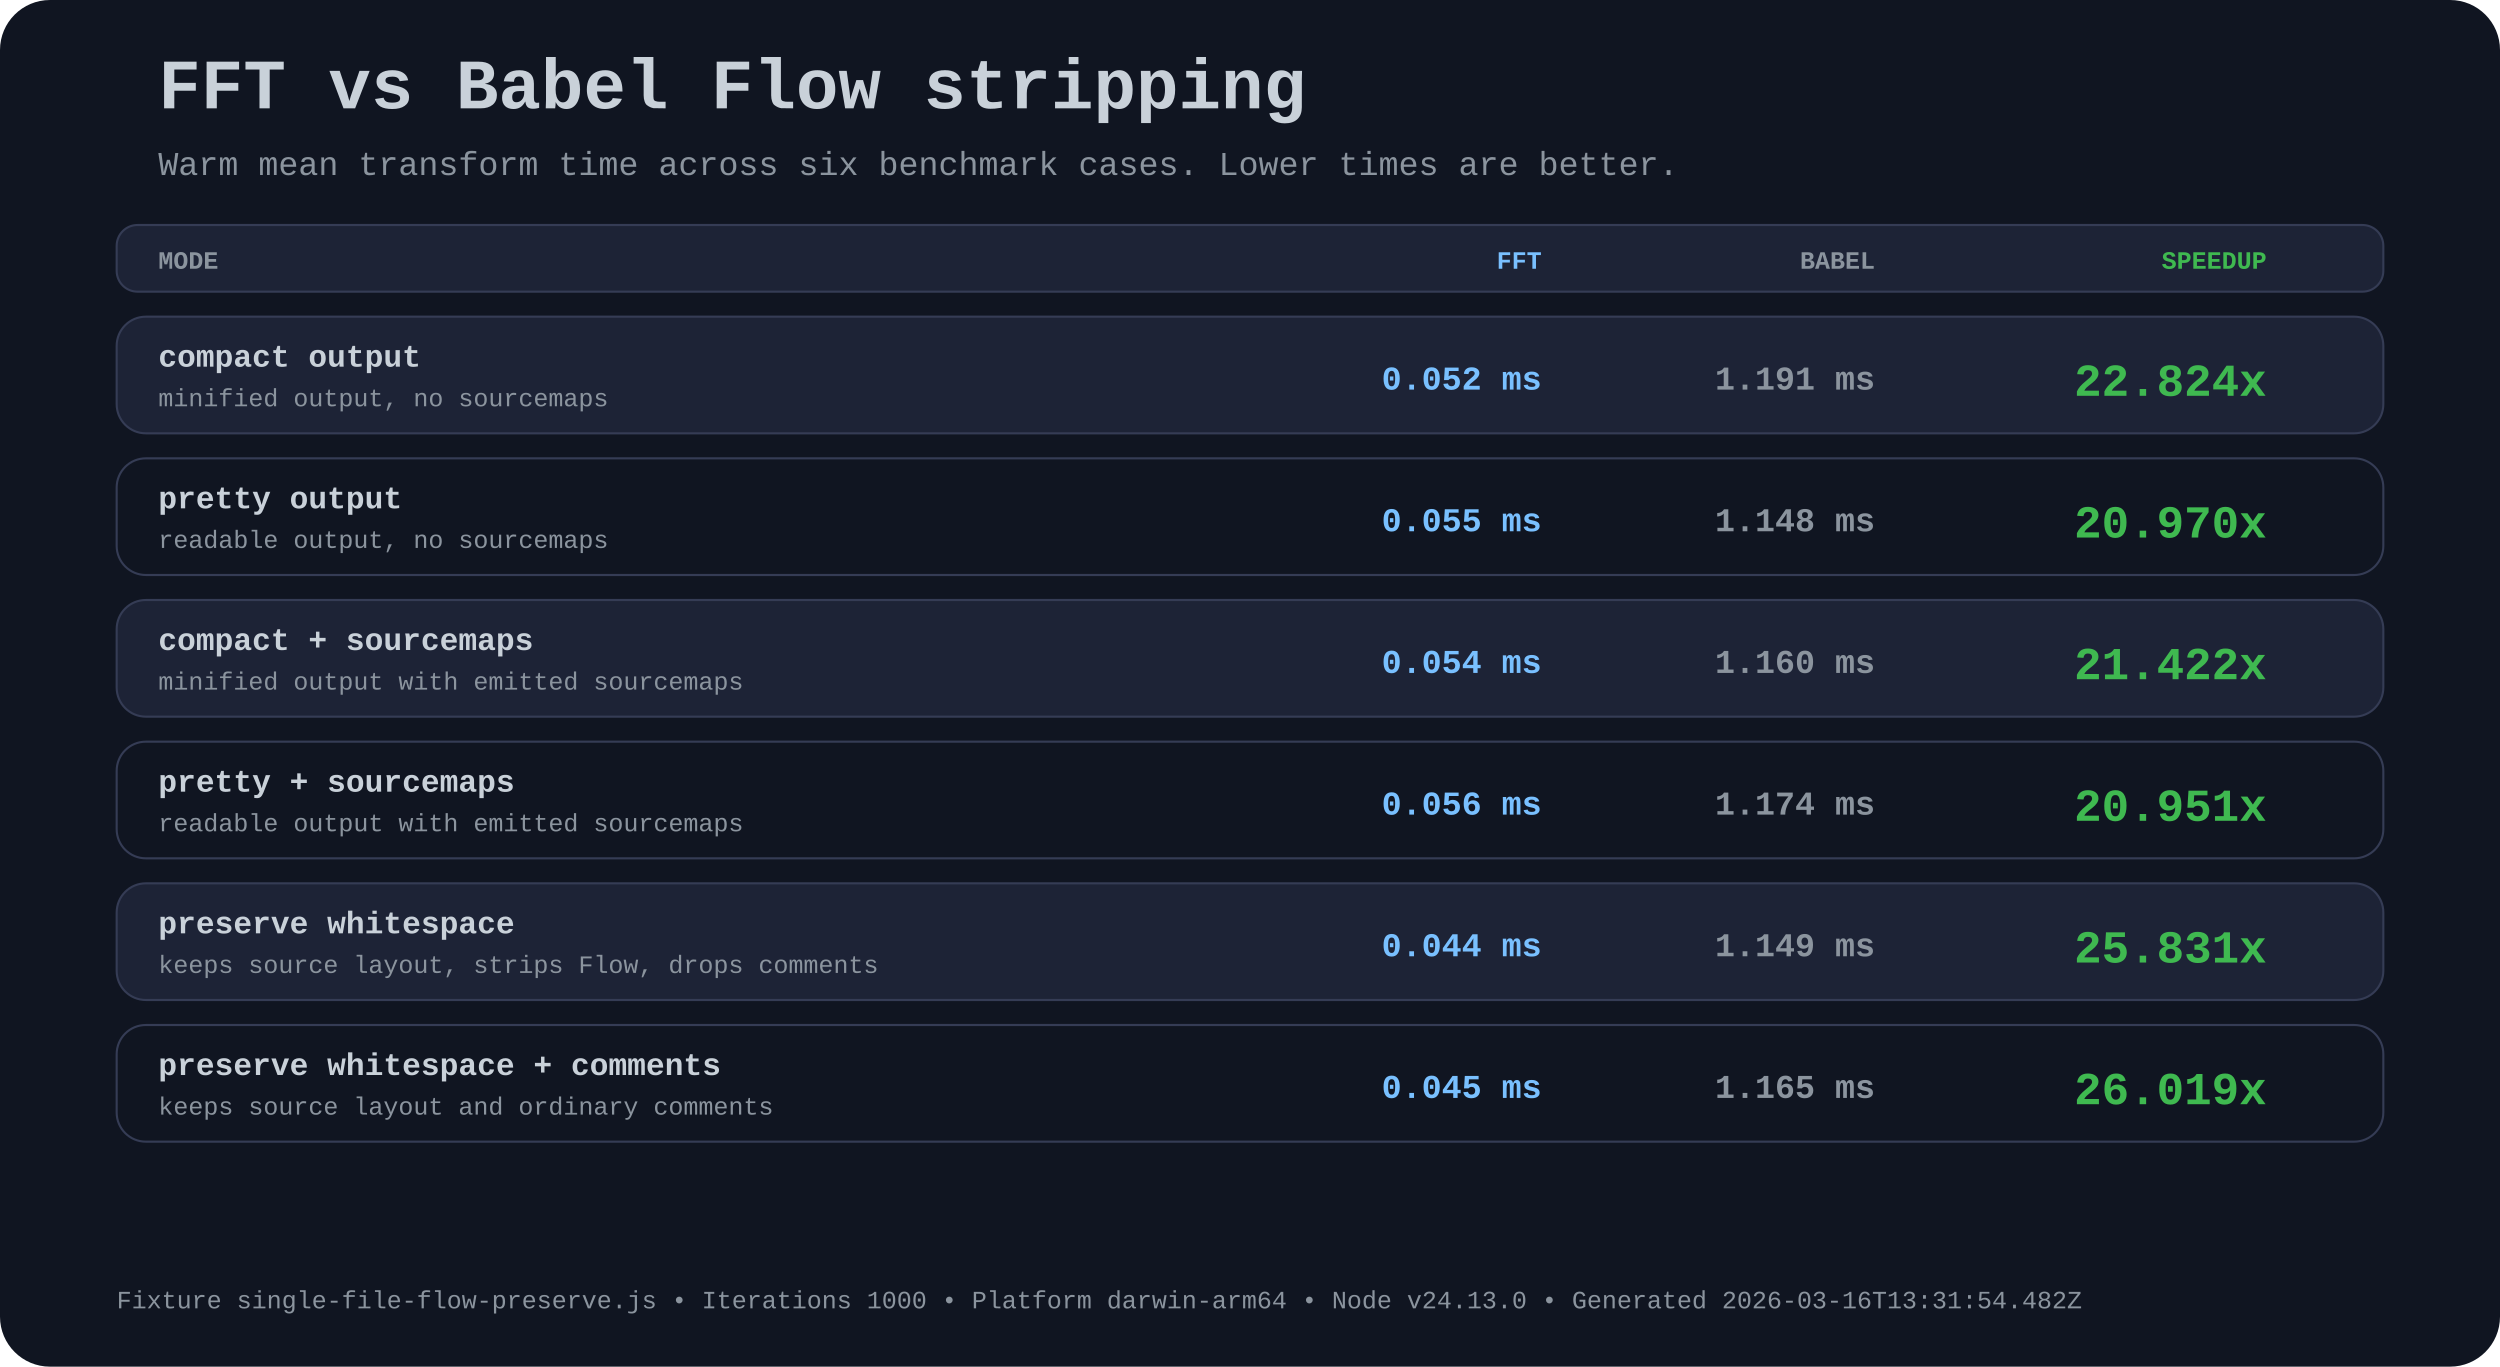
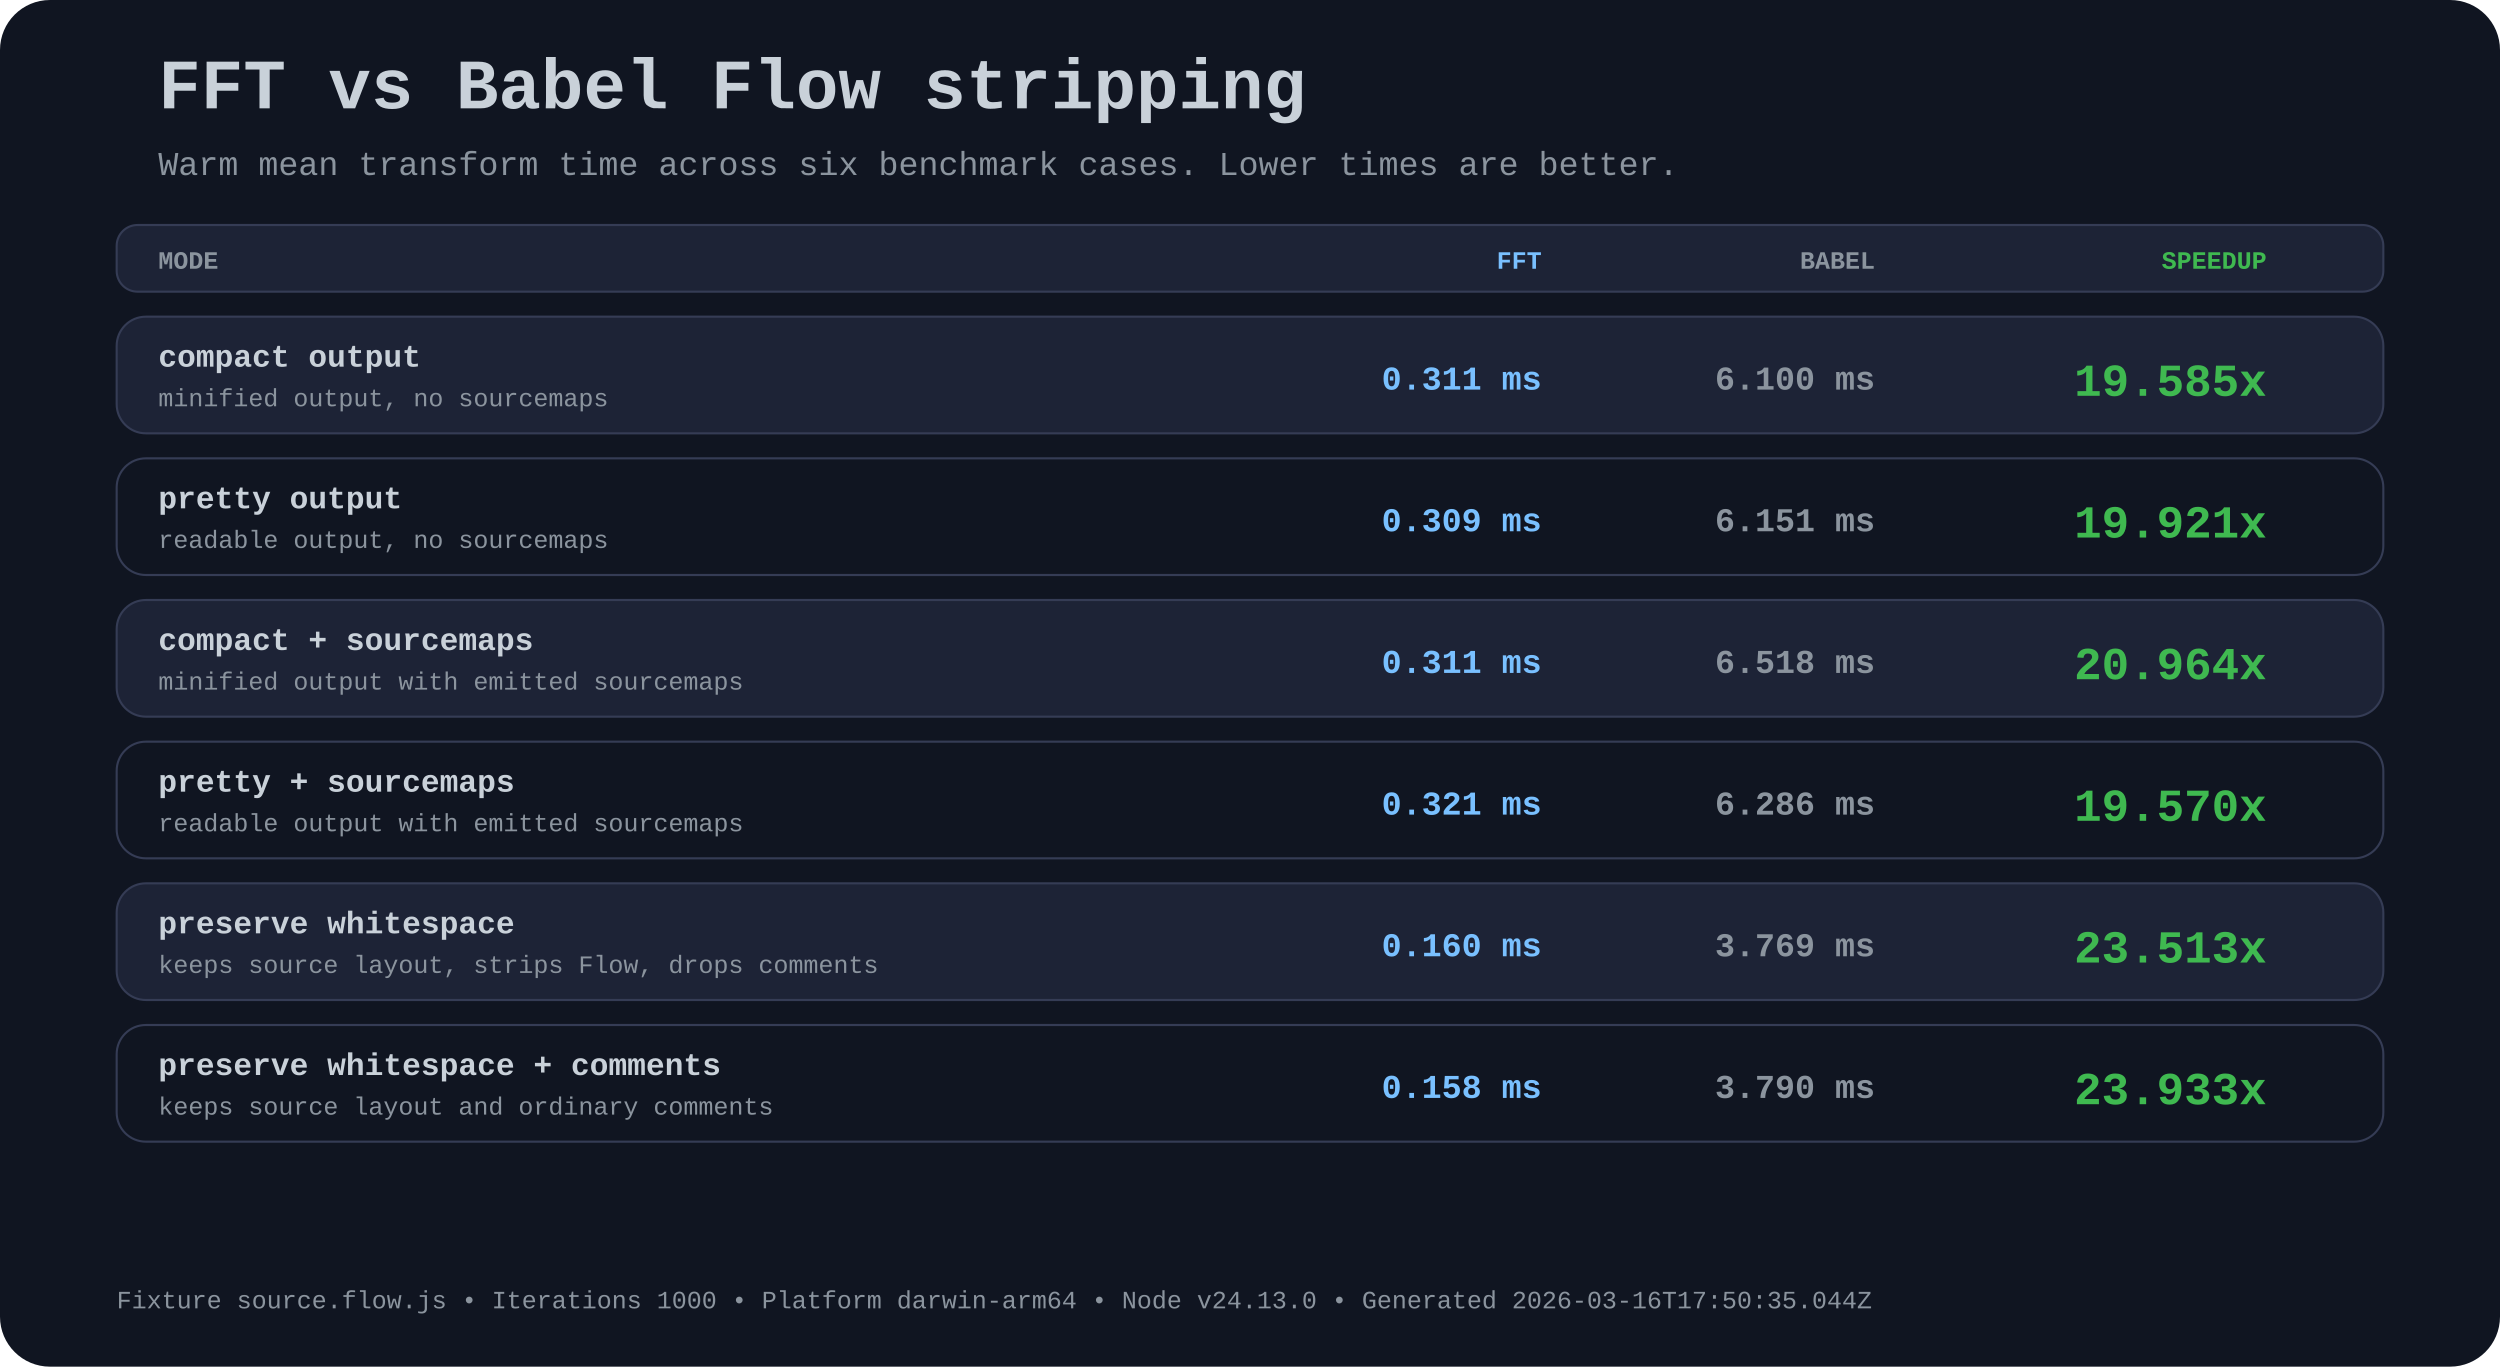
<svg xmlns="http://www.w3.org/2000/svg" width="1200" height="656" viewBox="0 0 1200 656" role="img" aria-labelledby="title desc">
  <rect width="1200" height="656" rx="24" fill="#101521" />
  <g font-family="'SFMono-Regular', 'Menlo', 'Monaco', 'Consolas', 'Liberation Mono', monospace">
    <text x="76" y="52" fill="#c9d1d9" font-size="34" font-weight="800">FFT vs Babel Flow stripping</text>
    <text x="76" y="84" fill="#8b949e" font-size="16">Warm mean transform time across six benchmark cases. Lower times are better.</text>
    <rect x="56" y="108" width="1088" height="32" rx="10" fill="#1d2336" stroke="#353c55" />
    <text x="76" y="129" fill="#8b949e" font-size="12" font-weight="700">MODE</text>
    <text x="740" y="129" fill="#79c0ff" font-size="12" font-weight="700" text-anchor="end">FFT</text>
    <text x="900" y="129" fill="#8b949e" font-size="12" font-weight="700" text-anchor="end">BABEL</text>
    <text x="1088" y="129" fill="#3fb950" font-size="12" font-weight="700" text-anchor="end">SPEEDUP</text>
    <rect x="56" y="152" width="1088" height="56" rx="14" fill="#1d2336" stroke="#353c55" />
    <text x="76" y="176" fill="#c9d1d9" font-size="15" font-weight="700">compact output</text>
    <text x="76" y="195" fill="#8b949e" font-size="12">minified output, no sourcemaps</text>
-     <text x="740" y="187" fill="#79c0ff" font-size="16" font-weight="700" text-anchor="end">0.052 ms</text>
-     <text x="900" y="187" fill="#8b949e" font-size="16" font-weight="700" text-anchor="end">1.191 ms</text>
-     <text x="1088" y="190" fill="#3fb950" font-size="22" font-weight="800" text-anchor="end">22.824x</text>
+     <text x="740" y="187" fill="#79c0ff" font-size="16" font-weight="700" text-anchor="end">0.311 ms</text>
+     <text x="900" y="187" fill="#8b949e" font-size="16" font-weight="700" text-anchor="end">6.100 ms</text>
+     <text x="1088" y="190" fill="#3fb950" font-size="22" font-weight="800" text-anchor="end">19.585x</text>
    <rect x="56" y="220" width="1088" height="56" rx="14" fill="#101521" stroke="#353c55" />
    <text x="76" y="244" fill="#c9d1d9" font-size="15" font-weight="700">pretty output</text>
    <text x="76" y="263" fill="#8b949e" font-size="12">readable output, no sourcemaps</text>
-     <text x="740" y="255" fill="#79c0ff" font-size="16" font-weight="700" text-anchor="end">0.055 ms</text>
-     <text x="900" y="255" fill="#8b949e" font-size="16" font-weight="700" text-anchor="end">1.148 ms</text>
-     <text x="1088" y="258" fill="#3fb950" font-size="22" font-weight="800" text-anchor="end">20.970x</text>
+     <text x="740" y="255" fill="#79c0ff" font-size="16" font-weight="700" text-anchor="end">0.309 ms</text>
+     <text x="900" y="255" fill="#8b949e" font-size="16" font-weight="700" text-anchor="end">6.151 ms</text>
+     <text x="1088" y="258" fill="#3fb950" font-size="22" font-weight="800" text-anchor="end">19.921x</text>
    <rect x="56" y="288" width="1088" height="56" rx="14" fill="#1d2336" stroke="#353c55" />
    <text x="76" y="312" fill="#c9d1d9" font-size="15" font-weight="700">compact + sourcemaps</text>
    <text x="76" y="331" fill="#8b949e" font-size="12">minified output with emitted sourcemaps</text>
-     <text x="740" y="323" fill="#79c0ff" font-size="16" font-weight="700" text-anchor="end">0.054 ms</text>
-     <text x="900" y="323" fill="#8b949e" font-size="16" font-weight="700" text-anchor="end">1.160 ms</text>
-     <text x="1088" y="326" fill="#3fb950" font-size="22" font-weight="800" text-anchor="end">21.422x</text>
+     <text x="740" y="323" fill="#79c0ff" font-size="16" font-weight="700" text-anchor="end">0.311 ms</text>
+     <text x="900" y="323" fill="#8b949e" font-size="16" font-weight="700" text-anchor="end">6.518 ms</text>
+     <text x="1088" y="326" fill="#3fb950" font-size="22" font-weight="800" text-anchor="end">20.964x</text>
    <rect x="56" y="356" width="1088" height="56" rx="14" fill="#101521" stroke="#353c55" />
    <text x="76" y="380" fill="#c9d1d9" font-size="15" font-weight="700">pretty + sourcemaps</text>
    <text x="76" y="399" fill="#8b949e" font-size="12">readable output with emitted sourcemaps</text>
-     <text x="740" y="391" fill="#79c0ff" font-size="16" font-weight="700" text-anchor="end">0.056 ms</text>
-     <text x="900" y="391" fill="#8b949e" font-size="16" font-weight="700" text-anchor="end">1.174 ms</text>
-     <text x="1088" y="394" fill="#3fb950" font-size="22" font-weight="800" text-anchor="end">20.951x</text>
+     <text x="740" y="391" fill="#79c0ff" font-size="16" font-weight="700" text-anchor="end">0.321 ms</text>
+     <text x="900" y="391" fill="#8b949e" font-size="16" font-weight="700" text-anchor="end">6.286 ms</text>
+     <text x="1088" y="394" fill="#3fb950" font-size="22" font-weight="800" text-anchor="end">19.570x</text>
    <rect x="56" y="424" width="1088" height="56" rx="14" fill="#1d2336" stroke="#353c55" />
    <text x="76" y="448" fill="#c9d1d9" font-size="15" font-weight="700">preserve whitespace</text>
    <text x="76" y="467" fill="#8b949e" font-size="12">keeps source layout, strips Flow, drops comments</text>
-     <text x="740" y="459" fill="#79c0ff" font-size="16" font-weight="700" text-anchor="end">0.044 ms</text>
-     <text x="900" y="459" fill="#8b949e" font-size="16" font-weight="700" text-anchor="end">1.149 ms</text>
-     <text x="1088" y="462" fill="#3fb950" font-size="22" font-weight="800" text-anchor="end">25.831x</text>
+     <text x="740" y="459" fill="#79c0ff" font-size="16" font-weight="700" text-anchor="end">0.160 ms</text>
+     <text x="900" y="459" fill="#8b949e" font-size="16" font-weight="700" text-anchor="end">3.769 ms</text>
+     <text x="1088" y="462" fill="#3fb950" font-size="22" font-weight="800" text-anchor="end">23.513x</text>
    <rect x="56" y="492" width="1088" height="56" rx="14" fill="#101521" stroke="#353c55" />
    <text x="76" y="516" fill="#c9d1d9" font-size="15" font-weight="700">preserve whitespace + comments</text>
    <text x="76" y="535" fill="#8b949e" font-size="12">keeps source layout and ordinary comments</text>
-     <text x="740" y="527" fill="#79c0ff" font-size="16" font-weight="700" text-anchor="end">0.045 ms</text>
-     <text x="900" y="527" fill="#8b949e" font-size="16" font-weight="700" text-anchor="end">1.165 ms</text>
-     <text x="1088" y="530" fill="#3fb950" font-size="22" font-weight="800" text-anchor="end">26.019x</text>
-     <text x="56" y="628" fill="#8b949e" font-size="12">Fixture single-file-flow-preserve.js  •  Iterations 1000  •  Platform darwin-arm64  •  Node v24.13.0  •  Generated 2026-03-16T13:31:54.482Z</text>
+     <text x="740" y="527" fill="#79c0ff" font-size="16" font-weight="700" text-anchor="end">0.158 ms</text>
+     <text x="900" y="527" fill="#8b949e" font-size="16" font-weight="700" text-anchor="end">3.790 ms</text>
+     <text x="1088" y="530" fill="#3fb950" font-size="22" font-weight="800" text-anchor="end">23.933x</text>
+     <text x="56" y="628" fill="#8b949e" font-size="12">Fixture source.flow.js  •  Iterations 1000  •  Platform darwin-arm64  •  Node v24.13.0  •  Generated 2026-03-16T17:50:35.044Z</text>
  </g>
</svg>
